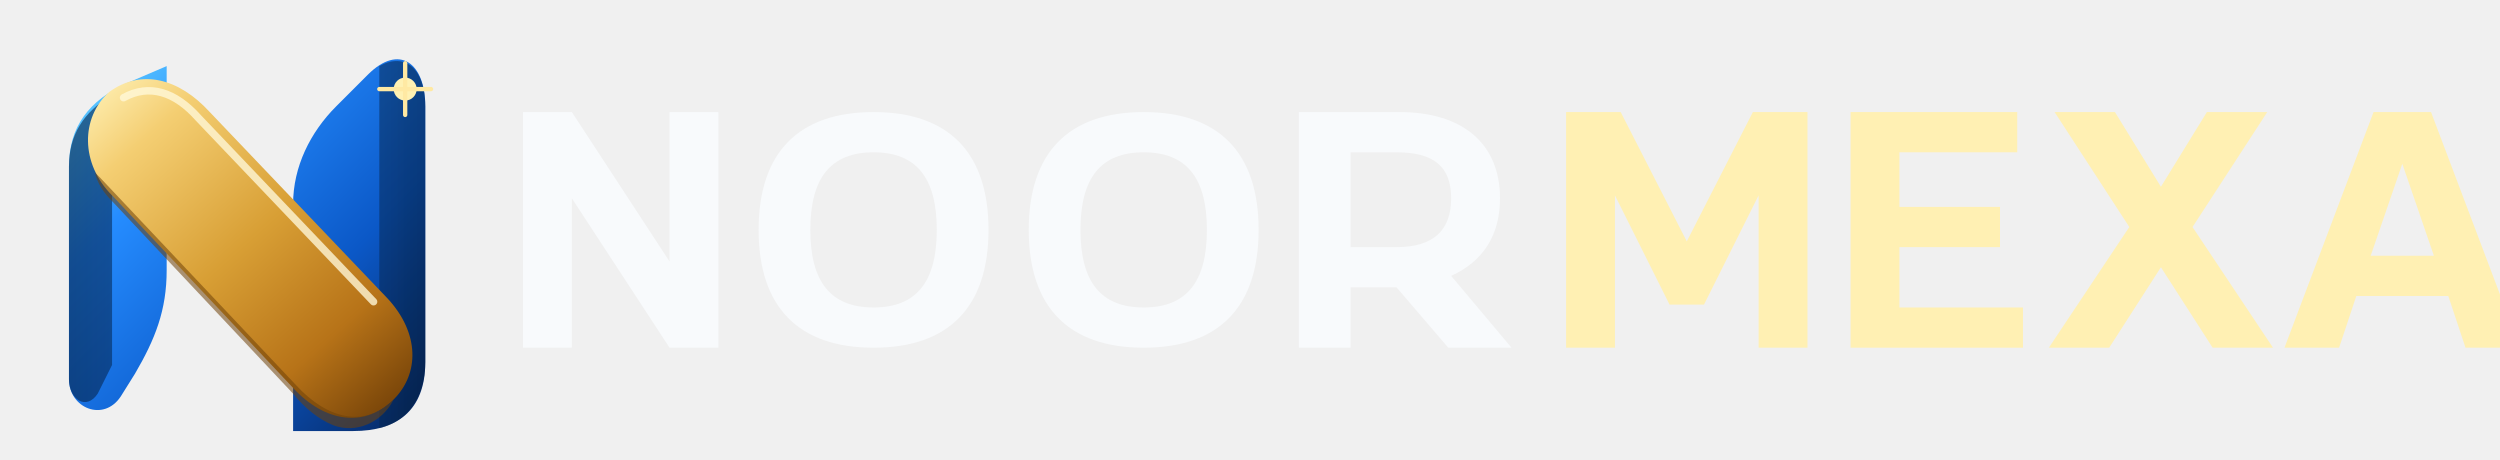
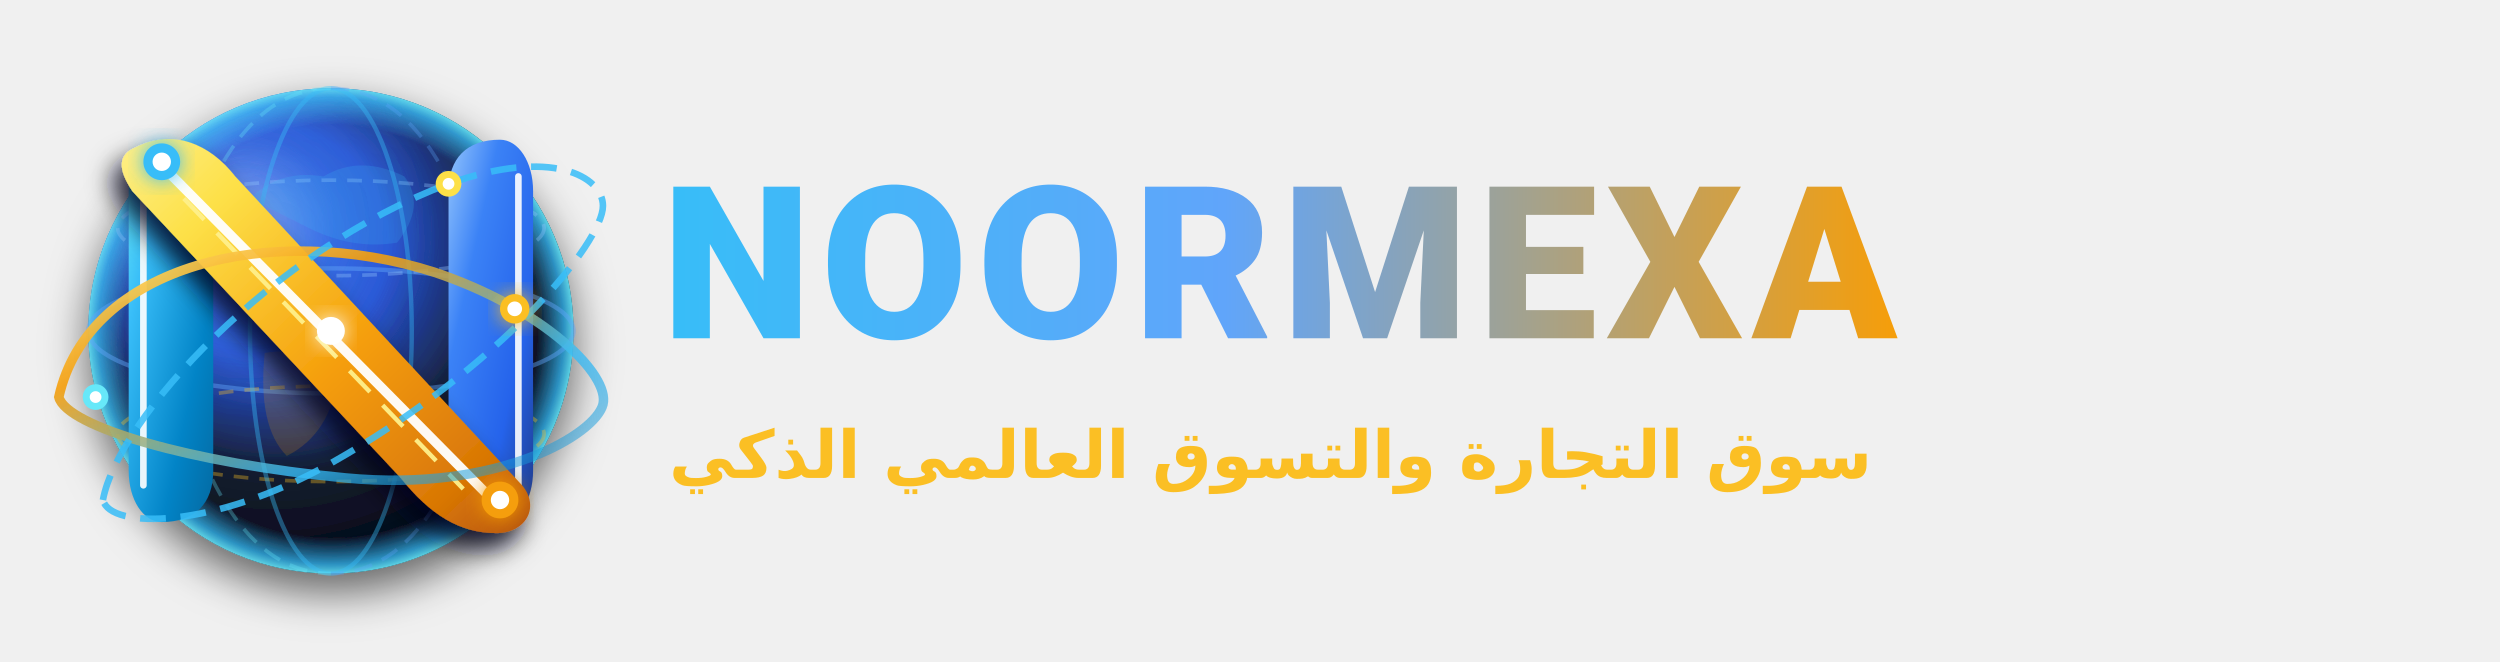
- <svg xmlns="http://www.w3.org/2000/svg" viewBox="0 0 870 160" fill="none" role="img" aria-label="NOORMEXA">
+ <svg xmlns="http://www.w3.org/2000/svg" viewBox="0 0 680 180" width="100%" height="100%" fill="none">
  <defs>
-     <linearGradient id="blue" x1="22" y1="28" x2="142" y2="145" gradientUnits="userSpaceOnUse">
-       <stop offset="0" stop-color="#68D7FF" />
-       <stop offset=".28" stop-color="#258CFF" />
-       <stop offset=".68" stop-color="#0B58C7" />
-       <stop offset="1" stop-color="#072B69" />
+     <radialGradient id="dk_globe_sphere" cx="38%" cy="32%" r="68%">
+       <stop offset="0%" stop-color="#2563EB" stop-opacity="0.95" />
+       <stop offset="35%" stop-color="#1D4ED8" stop-opacity="0.9" />
+       <stop offset="70%" stop-color="#0F172A" stop-opacity="0.95" />
+       <stop offset="100%" stop-color="#020617" stop-opacity="1" />
+     </radialGradient>
+     <radialGradient id="dk_globe_rim" cx="50%" cy="50%" r="50%">
+       <stop offset="85%" stop-color="#38BDF8" stop-opacity="0" />
+       <stop offset="96%" stop-color="#38BDF8" stop-opacity="0.75" />
+       <stop offset="100%" stop-color="#67E8F9" stop-opacity="0.9" />
+     </radialGradient>
+     <radialGradient id="dk_sun_highlight" cx="32%" cy="28%" r="42%">
+       <stop offset="0%" stop-color="#FFFFFF" stop-opacity="0.45" />
+       <stop offset="45%" stop-color="#93C5FD" stop-opacity="0.15" />
+       <stop offset="100%" stop-color="#3B82F6" stop-opacity="0" />
+     </radialGradient>
+     <linearGradient id="dk_n_left_grad" x1="0%" y1="0%" x2="100%" y2="100%">
+       <stop offset="0%" stop-color="#67E8F9" />
+       <stop offset="25%" stop-color="#38BDF8" />
+       <stop offset="70%" stop-color="#0284C7" />
+       <stop offset="100%" stop-color="#0369A1" />
    </linearGradient>
-     <linearGradient id="blueEdge" x1="20" y1="80" x2="150" y2="80" gradientUnits="userSpaceOnUse">
-       <stop stop-color="#031A39" />
-       <stop offset=".55" stop-color="#0C4C9D" />
-       <stop offset="1" stop-color="#03172F" />
+     <linearGradient id="dk_n_diagonal_grad" x1="0%" y1="0%" x2="100%" y2="100%">
+       <stop offset="0%" stop-color="#FEF08A" />
+       <stop offset="20%" stop-color="#FDE047" />
+       <stop offset="55%" stop-color="#F59E0B" />
+       <stop offset="85%" stop-color="#D97706" />
+       <stop offset="100%" stop-color="#B45309" />
    </linearGradient>
-     <linearGradient id="gold" x1="34" y1="25" x2="139" y2="142" gradientUnits="userSpaceOnUse">
-       <stop offset="0" stop-color="#FFF2B8" />
-       <stop offset=".18" stop-color="#F4CE72" />
-       <stop offset=".5" stop-color="#D89F35" />
-       <stop offset=".78" stop-color="#B77318" />
-       <stop offset="1" stop-color="#754208" />
+     <linearGradient id="dk_n_right_grad" x1="0%" y1="0%" x2="100%" y2="100%">
+       <stop offset="0%" stop-color="#93C5FD" />
+       <stop offset="30%" stop-color="#3B82F6" />
+       <stop offset="70%" stop-color="#2563EB" />
+       <stop offset="100%" stop-color="#1E3A8A" />
    </linearGradient>
-     <linearGradient id="goldWord" x1="555" y1="39" x2="848" y2="121" gradientUnits="userSpaceOnUse">
-       <stop stop-color="#FFF0B3" />
-       <stop offset=".32" stop-color="#E0A93F" />
-       <stop offset=".72" stop-color="#C08022" />
-       <stop offset="1" stop-color="#8B520E" />
+     <linearGradient id="dk_orbit_ring_grad" x1="0%" y1="0%" x2="100%" y2="100%">
+       <stop offset="0%" stop-color="#FEF08A" stop-opacity="0.95" />
+       <stop offset="30%" stop-color="#F59E0B" stop-opacity="0.9" />
+       <stop offset="70%" stop-color="#38BDF8" stop-opacity="0.8" />
+       <stop offset="100%" stop-color="#0284C7" stop-opacity="0.3" />
    </linearGradient>
+     <linearGradient id="dk_brand_text_grad" x1="0%" y1="0%" x2="100%" y2="0%">
+       <stop offset="0%" stop-color="#38BDF8" />
+       <stop offset="45%" stop-color="#60A5FA" />
+       <stop offset="100%" stop-color="#F59E0B" />
+     </linearGradient>
+     <filter id="dk_node_glow" x="-40%" y="-40%" width="180%" height="180%">
+       <feGaussianBlur stdDeviation="2.8" result="blur" />
+       <feComposite in="SourceGraphic" in2="blur" operator="over" />
+     </filter>
+     <filter id="dk_ribbon_shadow" x="-40%" y="-40%" width="180%" height="180%">
+       <feDropShadow dx="-2.5" dy="4" stdDeviation="3.5" flood-color="#020617" flood-opacity="0.85" />
+     </filter>
+     <filter id="dk_globe_shadow" x="-20%" y="-20%" width="140%" height="140%">
+       <feDropShadow dx="0" dy="5" stdDeviation="6" flood-color="#000000" flood-opacity="0.6" />
+     </filter>
  </defs>
-   <path d="M24 132V58C24 44 31 35 44 29L58 23V94C58 108 54 118 47 130L42 138C36 147 24 142 24 132Z" fill="url(#blue)" />
-   <path d="M24 132V58C24 47 29 39 39 33V127L34 137C30 143 24 139 24 132Z" fill="url(#blueEdge)" opacity=".58" />
-   <path d="M102 71C102 58 108 46 117 37L128 26C139 15 148 22 148 37V126C148 143 138 150 123 150H102V71Z" fill="url(#blue)" />
-   <path d="M132 23C141 18 148 24 148 37V126C148 139 141 147 132 149V23Z" fill="url(#blueEdge)" opacity=".52" />
-   <path d="M38 32C49 24 62 27 73 39L135 104C146 116 146 130 137 139C127 149 113 147 102 135L39 68C28 57 28 41 38 32Z" fill="url(#gold)" />
-   <path d="M35 62L103 134C114 146 127 149 137 139C133 147 124 151 116 148C111 146 106 142 102 137L39 70C36 67 34 64 33 60L35 62Z" fill="#6F4209" opacity=".55" />
-   <path d="M43 34C52 29 61 32 69 41L130 105" stroke="#FFF8DA" stroke-width="2.6" stroke-linecap="round" opacity=".78" />
-   <circle cx="141" cy="31" r="4" fill="#FFF1B3" />
-   <path d="M141 22V40M132 31H150" stroke="#FFE9A3" stroke-width="1.5" stroke-linecap="round" />
-   <g fill="#F8FAFC" transform="translate(182 39)">
-     <path d="M0 82V0H17L51 52V0H68V82H51L17 30V82Z" />
-     <path fill-rule="evenodd" d="M82 41C82 14 96 0 122 0C148 0 162 14 162 41C162 68 148 82 122 82C96 82 82 68 82 41ZM100 41C100 59 107 68 122 68C137 68 144 59 144 41C144 23 137 14 122 14C107 14 100 23 100 41Z" />
-     <path fill-rule="evenodd" d="M176 41C176 14 190 0 216 0C242 0 256 14 256 41C256 68 242 82 216 82C190 82 176 68 176 41ZM194 41C194 59 201 68 216 68C231 68 238 59 238 41C238 23 231 14 216 14C201 14 194 23 194 41Z" />
-     <path fill-rule="evenodd" d="M270 82V0H305C327 0 340 11 340 30C340 43 334 52 323 57L344 82H322L304 61H288V82ZM288 14V47H304C317 47 323 41 323 30C323 19 317 14 304 14Z" />
+   <g id="noormexa-3d-globe-emblem-dark" transform="translate(0, 0)">
+     <g filter="url(#dk_globe_shadow)">
+       <circle cx="90" cy="90" r="66" fill="url(#dk_globe_sphere)" />
+       <circle cx="90" cy="90" r="66" fill="url(#dk_globe_rim)" />
+       <circle cx="90" cy="90" r="66" fill="url(#dk_sun_highlight)" />
+     </g>
+     <ellipse cx="90" cy="90" rx="66" ry="17" stroke="#60A5FA" stroke-width="1.2" stroke-opacity="0.45" fill="none" />
+     <ellipse cx="90" cy="62" rx="58" ry="13" stroke="#93C5FD" stroke-width="1" stroke-dasharray="4 3" stroke-opacity="0.35" fill="none" />
+     <ellipse cx="90" cy="118" rx="58" ry="13" stroke="#FBBF24" stroke-width="1" stroke-dasharray="4 3" stroke-opacity="0.35" fill="none" />
+     <ellipse cx="90" cy="90" rx="22" ry="66" stroke="#38BDF8" stroke-width="1.2" stroke-opacity="0.4" fill="none" />
+     <path d="M 90,24 C 54,24 46,90 46,90 C 46,90 54,156 90,156" stroke="#67E8F9" stroke-width="1" stroke-dasharray="5 3" stroke-opacity="0.3" fill="none" />
+     <path d="M 90,24 C 126,24 134,90 134,90 C 134,90 126,156 90,156" stroke="#60A5FA" stroke-width="1" stroke-dasharray="5 3" stroke-opacity="0.3" fill="none" />
+     <path d="M 68,54 Q 76,46 88,48 Q 98,42 110,48 Q 116,56 108,66 Q 96,68 84,62 Z" fill="#38BDF8" fill-opacity="0.2" />
+     <path d="M 72,96 Q 84,94 92,102 Q 90,118 78,124 Q 70,116 72,96 Z" fill="#F59E0B" fill-opacity="0.18" />
+     <path d="M 44,38           C 53,38 58,43 58,52           L 58,128           C 58,137 53,142 44,142           C 39,142 35,136 35,128           L 35,52           C 35,44 39,38 44,38 Z" fill="url(#dk_n_left_grad)" />
+     <path d="M 39,48 L 39,132" stroke="#FFFFFF" stroke-width="1.8" stroke-linecap="round" stroke-opacity="0.9" fill="none" />
+     <path d="M 136,38           C 141,38 145,44 145,52           L 145,128           C 145,136 141,142 136,142           C 127,142 122,137 122,128           L 122,52           C 122,43 127,38 136,38 Z" fill="url(#dk_n_right_grad)" />
+     <path d="M 141,48 L 141,132" stroke="#FFFFFF" stroke-width="1.8" stroke-linecap="round" stroke-opacity="0.9" fill="none" />
+     <path d="M 37,40           C 47,35 57,39 64,48           L 142,132           C 147,138 143,145 135,145           C 125,145 117,140 109,130           L 36,52           C 32,46 32,42 37,40 Z" fill="url(#dk_n_diagonal_grad)" filter="url(#dk_ribbon_shadow)" />
+     <path d="M 42,43 L 137,139" stroke="#FFFFFF" stroke-width="2.6" stroke-linecap="round" stroke-opacity="0.95" fill="none" />
+     <path d="M 50,54 L 126,133" stroke="#FEF08A" stroke-width="1.2" stroke-dasharray="8 5" stroke-opacity="0.95" fill="none" />
+     <path d="M 16,108           C 24,72 74,60 118,74           C 148,84 166,102 164,110           C 162,118 136,134 94,130           C 52,126 18,116 16,108 Z" stroke="url(#dk_orbit_ring_grad)" stroke-width="2.6" fill="none" />
+     <path d="M 28,136           C 32,114 74,68 122,50           C 150,40 164,48 164,56           C 164,66 136,100 90,126           C 58,144 30,144 28,136 Z" stroke="#38BDF8" stroke-width="1.8" stroke-dasharray="7 4" stroke-opacity="0.85" fill="none" />
+     <circle cx="44" cy="44" r="5" fill="#38BDF8" filter="url(#dk_node_glow)" />
+     <circle cx="44" cy="44" r="2.5" fill="#FFFFFF" />
+     <circle cx="136" cy="136" r="5" fill="#F59E0B" filter="url(#dk_node_glow)" />
+     <circle cx="136" cy="136" r="2.5" fill="#FFFFFF" />
+     <circle cx="140" cy="84" r="4" fill="#FBBF24" filter="url(#dk_node_glow)" />
+     <circle cx="140" cy="84" r="2" fill="#FFFFFF" />
+     <circle cx="26" cy="108" r="3.5" fill="#67E8F9" />
+     <circle cx="26" cy="108" r="1.6" fill="#FFFFFF" />
+     <circle cx="122" cy="50" r="3.5" fill="#FDE047" />
+     <circle cx="122" cy="50" r="1.6" fill="#FFFFFF" />
+     <circle cx="90" cy="90" r="3.8" fill="#FFFFFF" filter="url(#dk_node_glow)" />
  </g>
-   <g fill="url(#goldWord)" transform="translate(545 39)">
-     <path d="M0 82V0H19L42 45L65 0H84V82H67V29L48 67H36L17 29V82Z" />
-     <path d="M99 82V0H157V14H116V33H151V47H116V68H159V82Z" />
-     <path d="M168 82L196 40L170 0H191L207 26L223 0H244L218 40L246 82H225L207 54L189 82Z" />
-     <path fill-rule="evenodd" d="M250 82L281 0H301L332 82H313L307 64H275L269 82ZM280 50H302L291 18Z" />
+   <g id="noormexa-wordmark-dark" transform="translate(180, 0)">
+     <text x="0" y="92" font-family="system-ui, -apple-system, BlinkMacSystemFont, 'Montserrat', 'Segoe UI', Roboto, sans-serif" font-size="58" font-weight="900" letter-spacing="2.5px" fill="url(#dk_brand_text_grad)">
+       NOORMEXA
+     </text>
+     <text x="2" y="130" font-family="system-ui, -apple-system, BlinkMacSystemFont, 'Cairo', 'Segoe UI', Tahoma, sans-serif" font-size="18" font-weight="700" fill="#FBBF24">
+       سوق التجارة والتسوق العالمي الذكي
+     </text>
  </g>
</svg>
